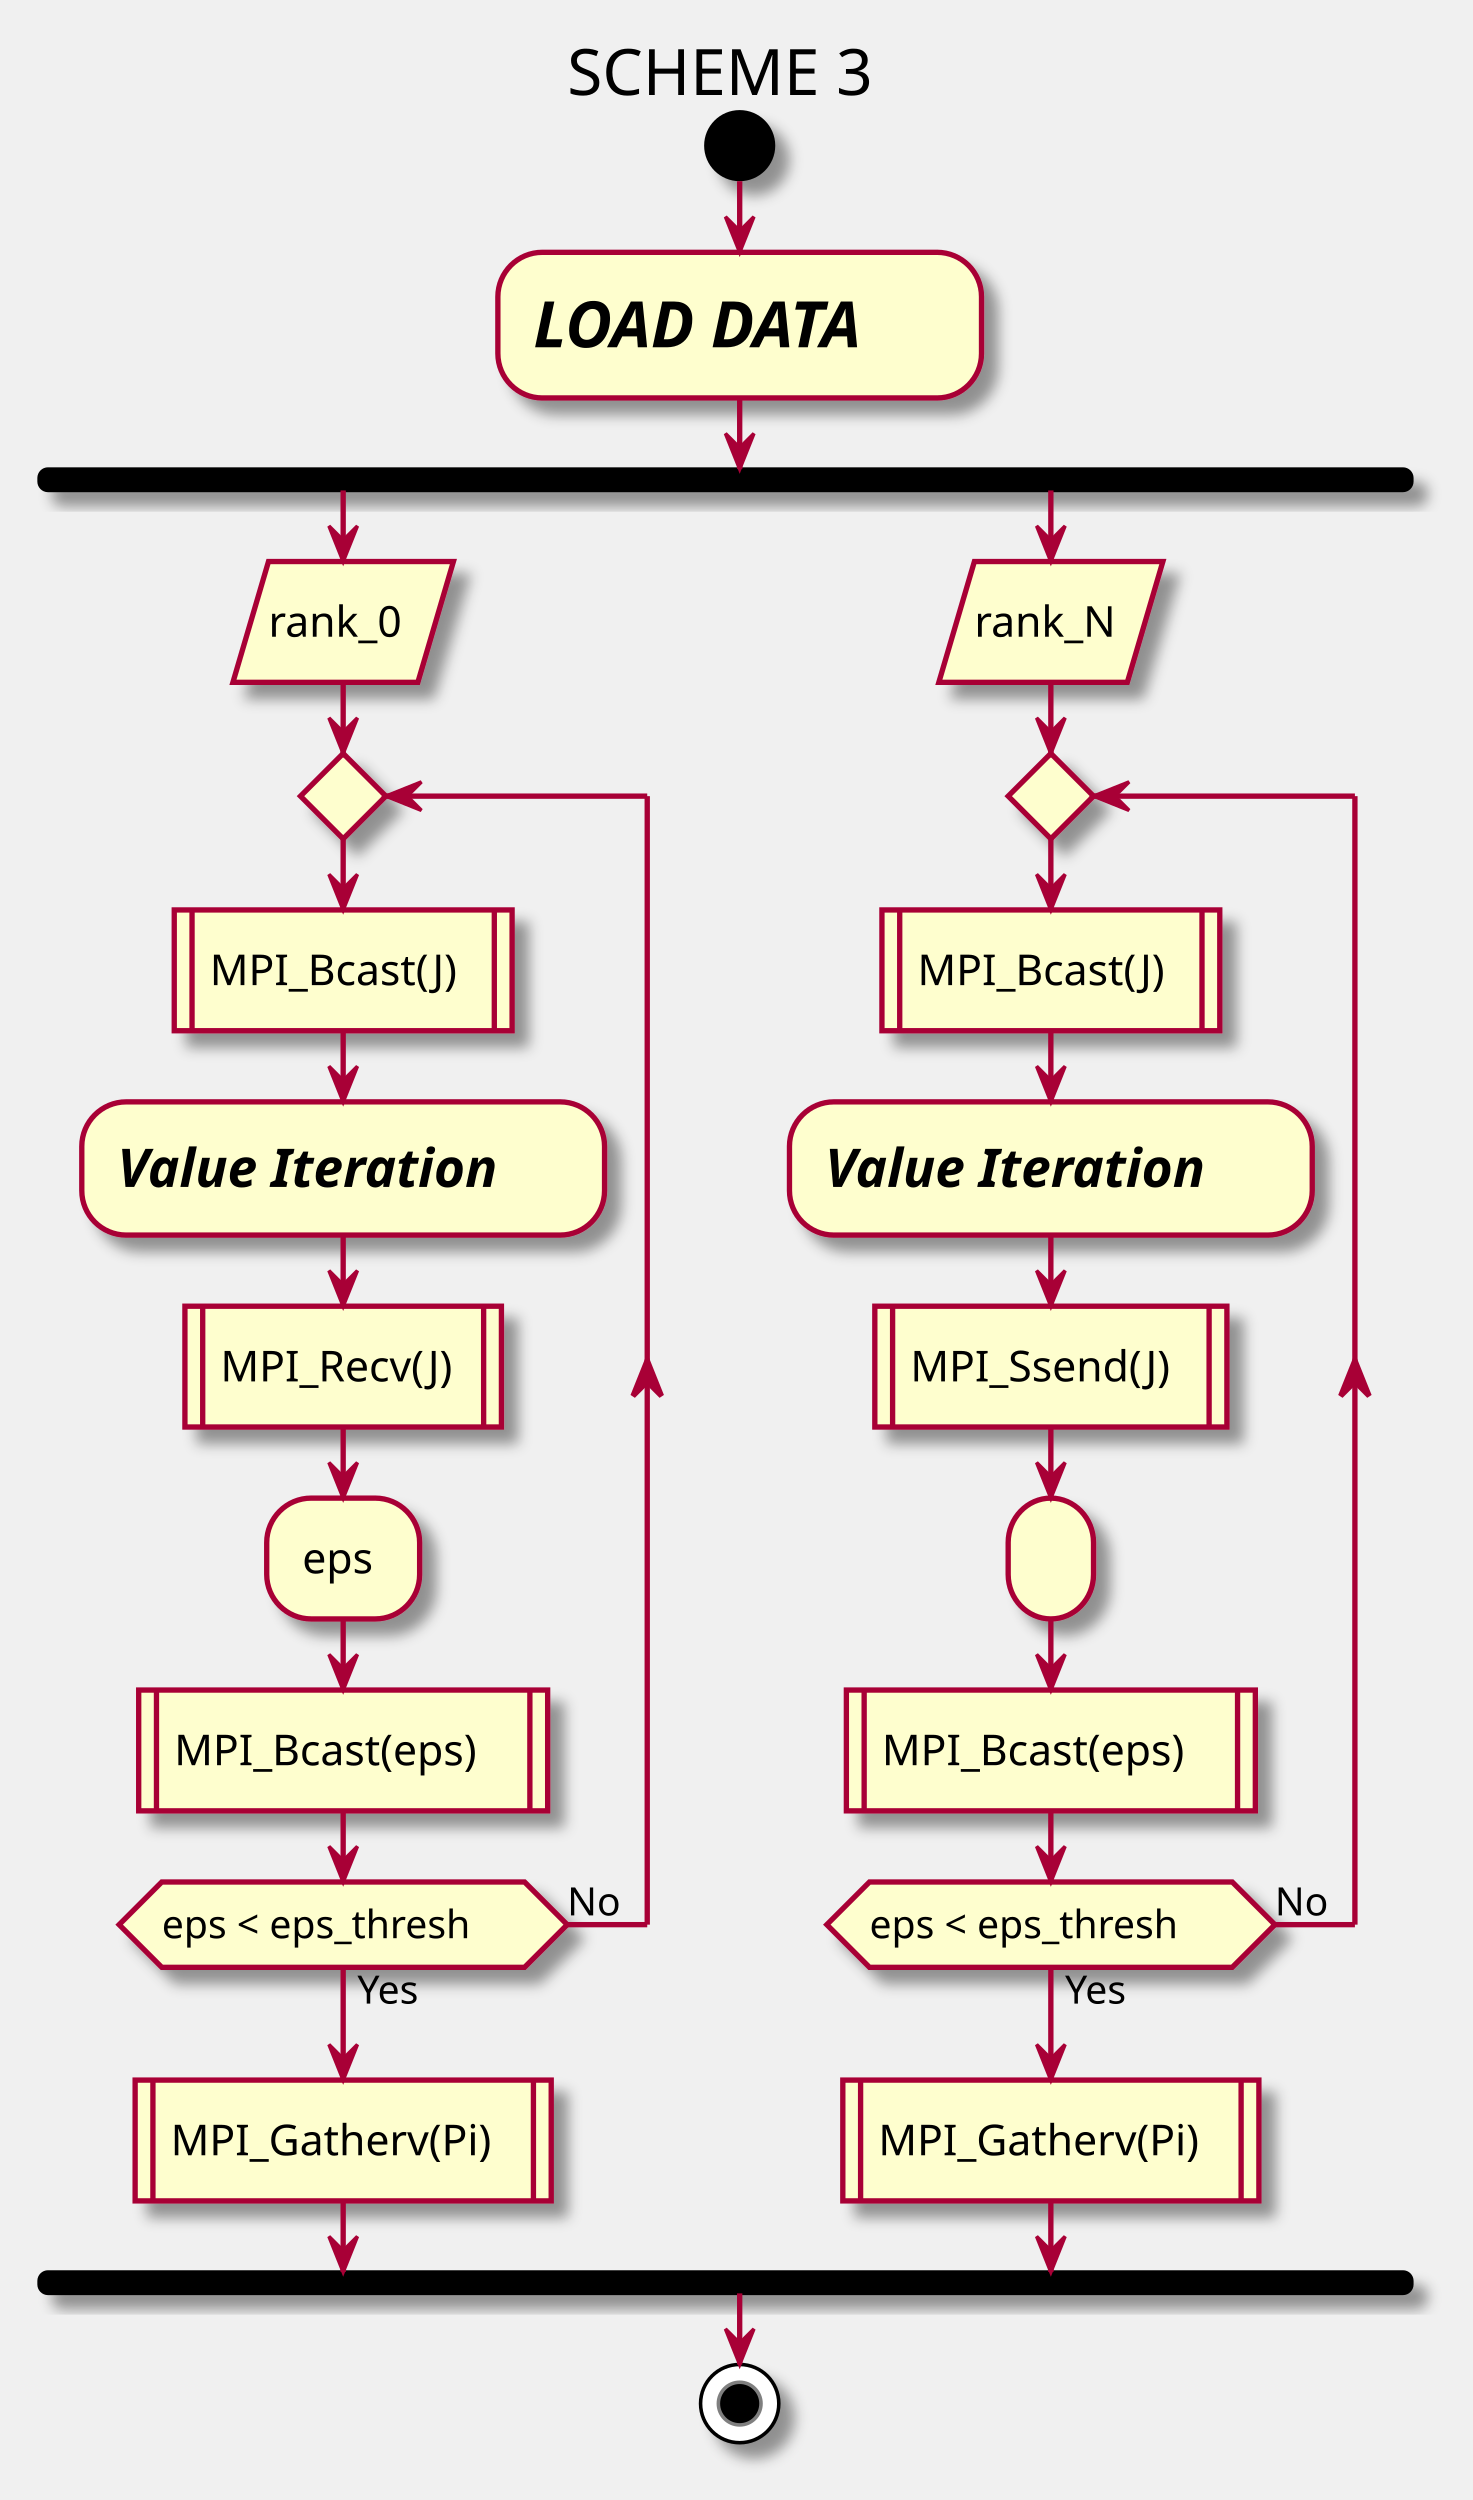
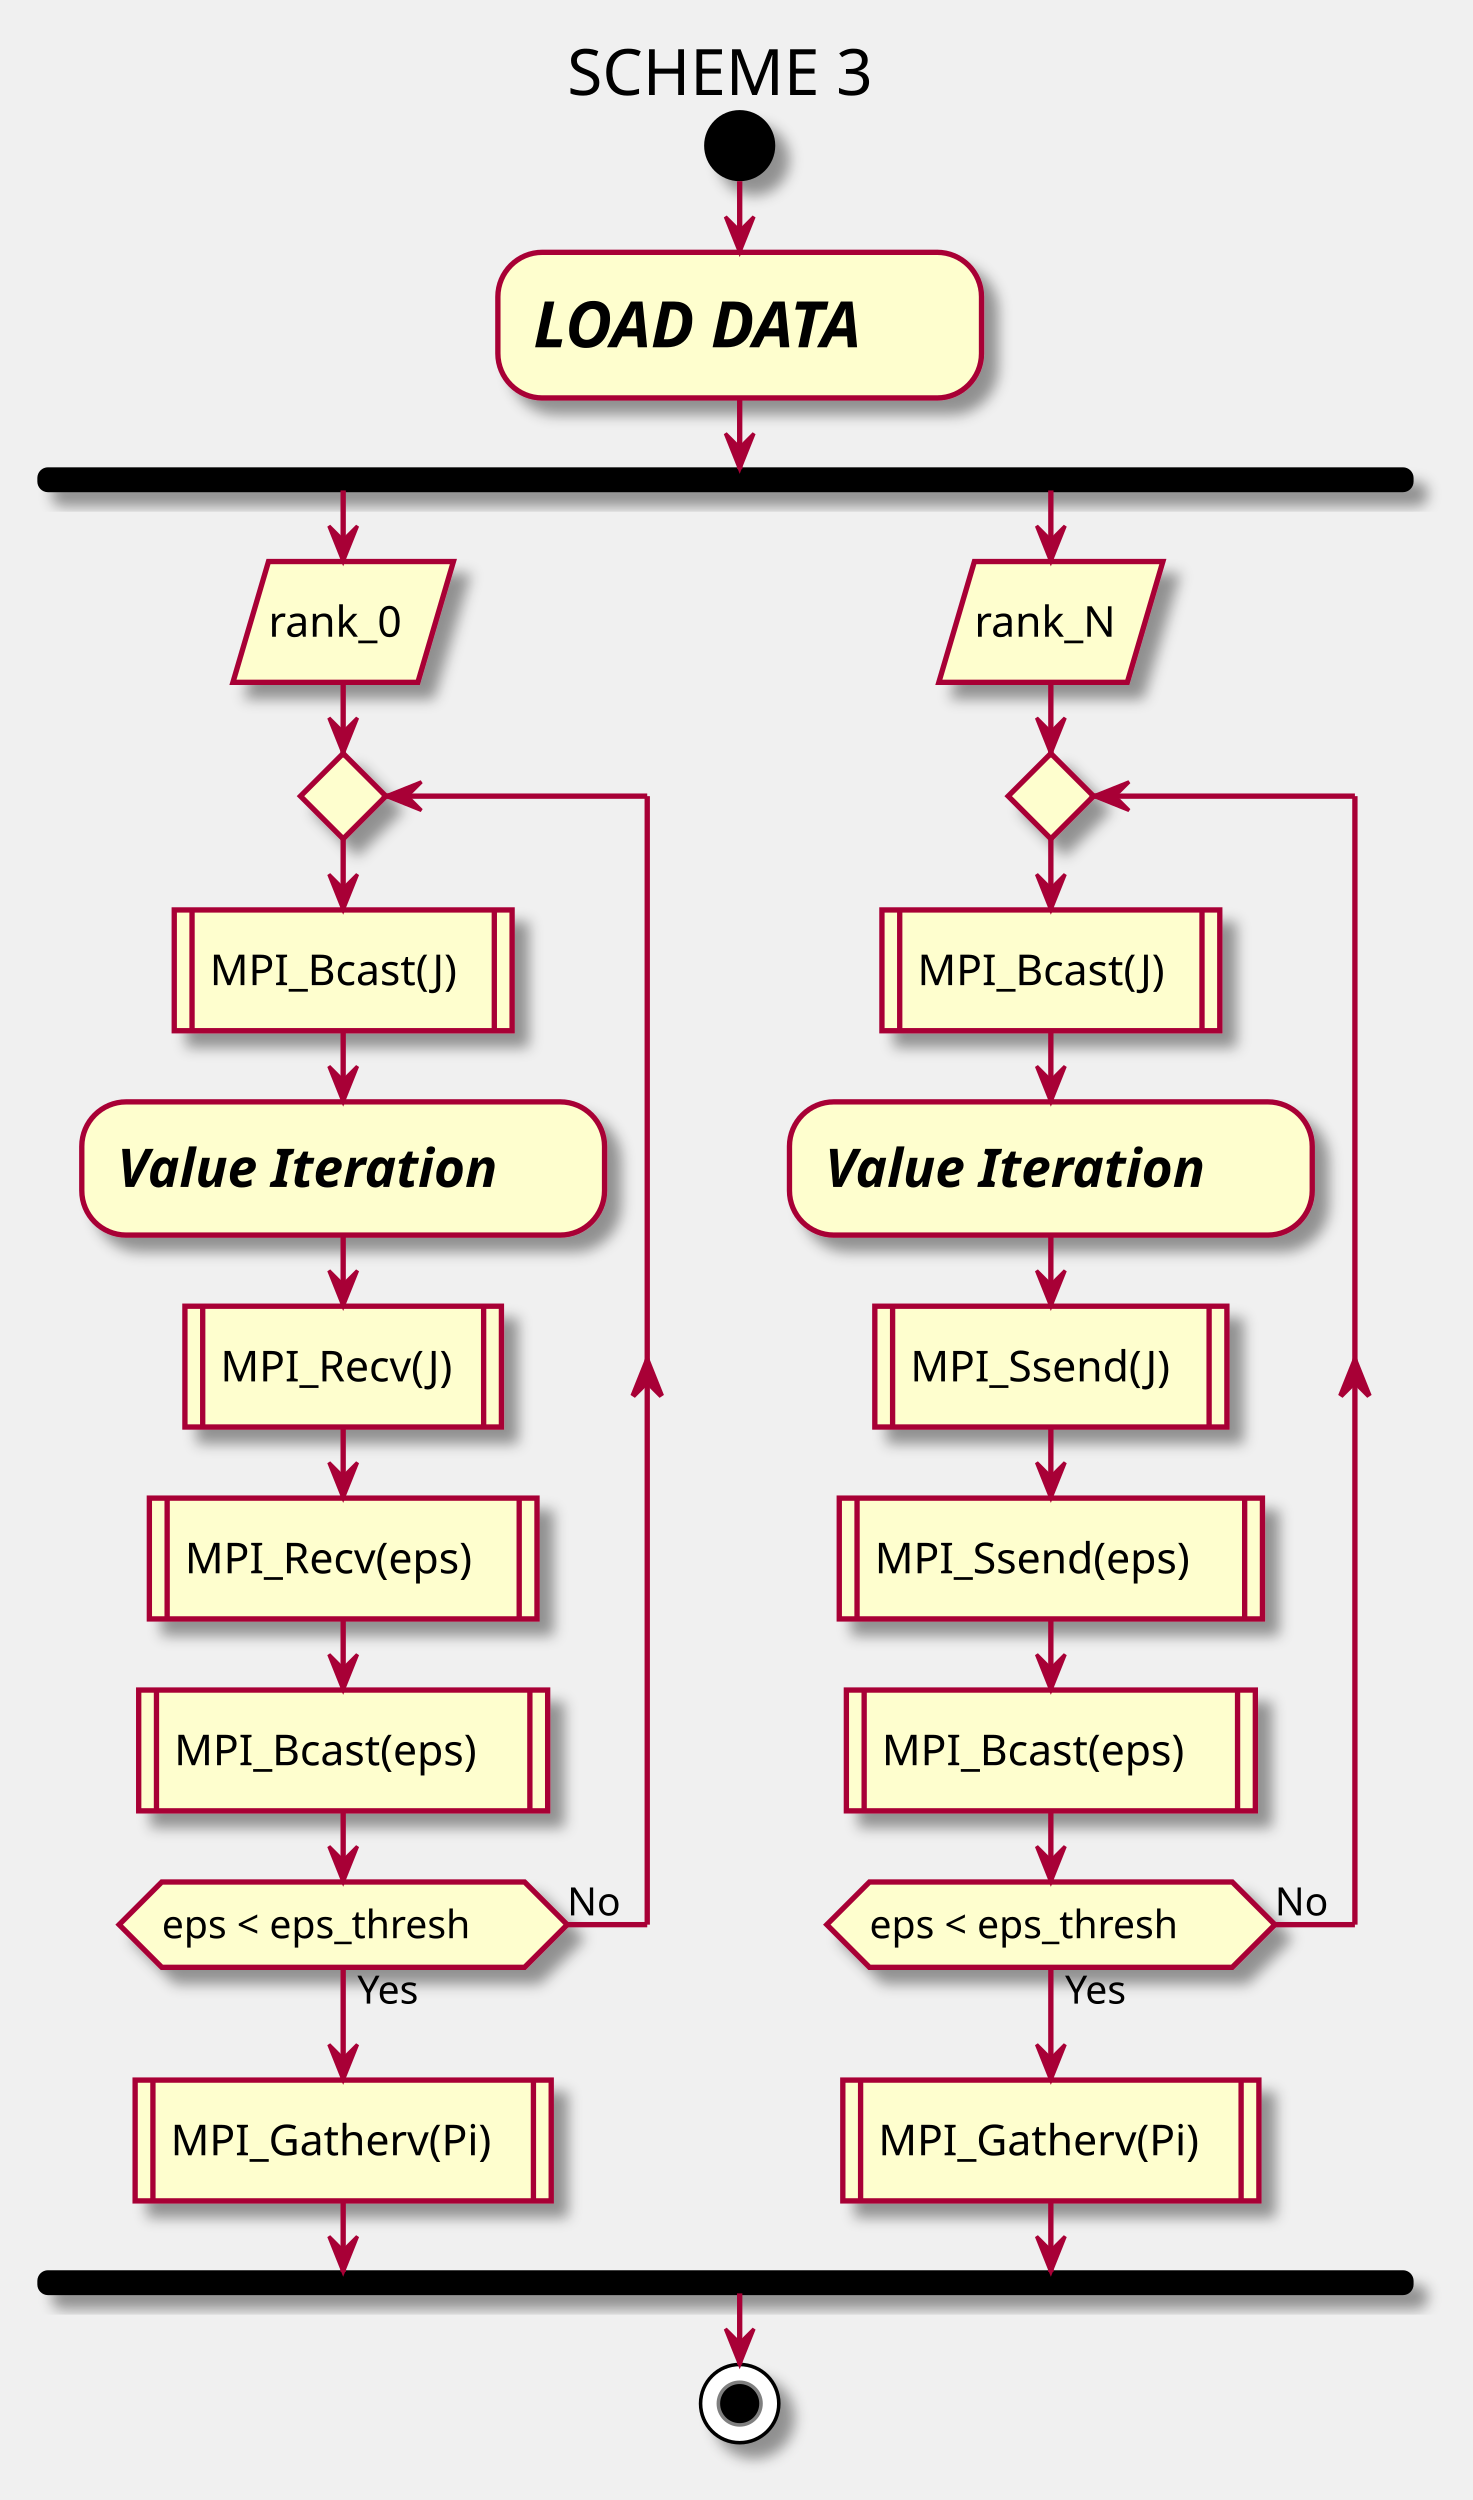
<svg xmlns="http://www.w3.org/2000/svg" contentScriptType="application/ecmascript" contentStyleType="text/css" height="703px" preserveAspectRatio="none" style="width:414px;height:703px;background:#FFFFFF;" version="1.1" viewBox="0 0 414 703" width="414px" zoomAndPan="magnify">
  <defs>
-     <filter height="300%" id="fxyjjuofi50yt" width="300%" x="-1" y="-1">
+     <filter height="300%" id="f1t7ng6rw16rzu" width="300%" x="-1" y="-1">
      <feGaussianBlur result="blurOut" stdDeviation="2.0" />
      <feColorMatrix in="blurOut" result="blurOut2" type="matrix" values="0 0 0 0 0 0 0 0 0 0 0 0 0 0 0 0 0 0 .4 0" />
      <feOffset dx="4.0" dy="4.0" in="blurOut2" result="blurOut3" />
      <feBlend in="SourceGraphic" in2="blurOut3" mode="normal" />
    </filter>
  </defs>
  <g>
    <text fill="#000000" font-family="sans-serif" font-size="18" lengthAdjust="spacing" textLength="93" x="159.5" y="26.708">SCHEME 3</text>
-     <ellipse cx="208" cy="40.953" fill="#000000" filter="url(#fxyjjuofi50yt)" rx="10" ry="10" style="stroke:none;stroke-width:1.0;" />
-     <rect fill="#FEFECE" filter="url(#fxyjjuofi50yt)" height="40.953" rx="12.5" ry="12.5" style="stroke:#A80036;stroke-width:1.5;" width="136" x="140" y="70.953" />
+     <ellipse cx="208" cy="40.953" fill="#000000" filter="url(#f1t7ng6rw16rzu)" rx="10" ry="10" style="stroke:none;stroke-width:1.0;" />
+     <rect fill="#FEFECE" filter="url(#f1t7ng6rw16rzu)" height="40.953" rx="12.5" ry="12.5" style="stroke:#A80036;stroke-width:1.5;" width="136" x="140" y="70.953" />
    <text fill="#000000" font-family="sans-serif" font-size="18" font-style="italic" font-weight="bold" lengthAdjust="spacing" textLength="116" x="150" y="97.661">LOAD DATA</text>
-     <rect fill="#000000" filter="url(#fxyjjuofi50yt)" height="6" rx="2.5" ry="2.5" style="stroke:#000000;stroke-width:1.0;" width="386" x="11" y="131.906" />
-     <polygon fill="#FEFECE" filter="url(#fxyjjuofi50yt)" points="75.5,157.906,127.5,157.906,117.5,191.875,65.5,191.875" style="stroke:#A80036;stroke-width:1.5;" />
+     <rect fill="#000000" filter="url(#f1t7ng6rw16rzu)" height="6" rx="2.5" ry="2.5" style="stroke:#000000;stroke-width:1.0;" width="386" x="11" y="131.906" />
+     <polygon fill="#FEFECE" filter="url(#f1t7ng6rw16rzu)" points="75.5,157.906,127.5,157.906,117.5,191.875,65.5,191.875" style="stroke:#A80036;stroke-width:1.5;" />
    <text fill="#000000" font-family="sans-serif" font-size="12" lengthAdjust="spacing" textLength="42" x="75.5" y="179.045">rank_0</text>
-     <rect fill="#FEFECE" filter="url(#fxyjjuofi50yt)" height="33.969" style="stroke:#A80036;stroke-width:1.5;" width="95" x="49" y="255.875" />
+     <rect fill="#FEFECE" filter="url(#f1t7ng6rw16rzu)" height="33.969" style="stroke:#A80036;stroke-width:1.5;" width="95" x="49" y="255.875" />
    <line style="stroke:#A80036;stroke-width:1.5;" x1="54" x2="54" y1="255.875" y2="289.844" />
    <line style="stroke:#A80036;stroke-width:1.5;" x1="139" x2="139" y1="255.875" y2="289.844" />
    <text fill="#000000" font-family="sans-serif" font-size="12" lengthAdjust="spacing" textLength="75" x="59" y="277.014">MPI_Bcast(J)</text>
-     <rect fill="#FEFECE" filter="url(#fxyjjuofi50yt)" height="37.461" rx="12.5" ry="12.5" style="stroke:#A80036;stroke-width:1.5;" width="147" x="23" y="309.844" />
+     <rect fill="#FEFECE" filter="url(#f1t7ng6rw16rzu)" height="37.461" rx="12.5" ry="12.5" style="stroke:#A80036;stroke-width:1.5;" width="147" x="23" y="309.844" />
    <text fill="#000000" font-family="sans-serif" font-size="15" font-style="italic" font-weight="bold" lengthAdjust="spacing" textLength="127" x="33" y="333.767">Value Iteration</text>
-     <rect fill="#FEFECE" filter="url(#fxyjjuofi50yt)" height="33.969" style="stroke:#A80036;stroke-width:1.5;" width="89" x="52" y="367.305" />
+     <rect fill="#FEFECE" filter="url(#f1t7ng6rw16rzu)" height="33.969" style="stroke:#A80036;stroke-width:1.5;" width="89" x="52" y="367.305" />
    <line style="stroke:#A80036;stroke-width:1.5;" x1="57" x2="57" y1="367.305" y2="401.273" />
    <line style="stroke:#A80036;stroke-width:1.5;" x1="136" x2="136" y1="367.305" y2="401.273" />
    <text fill="#000000" font-family="sans-serif" font-size="12" lengthAdjust="spacing" textLength="69" x="62" y="388.443">MPI_Recv(J)</text>
-     <rect fill="#FEFECE" filter="url(#fxyjjuofi50yt)" height="33.969" rx="12.5" ry="12.5" style="stroke:#A80036;stroke-width:1.5;" width="43" x="75" y="421.273" />
-     <text fill="#000000" font-family="sans-serif" font-size="12" lengthAdjust="spacing" textLength="23" x="85" y="442.412">eps</text>
-     <rect fill="#FEFECE" filter="url(#fxyjjuofi50yt)" height="33.969" style="stroke:#A80036;stroke-width:1.5;" width="115" x="39" y="475.242" />
+     <rect fill="#FEFECE" filter="url(#f1t7ng6rw16rzu)" height="33.969" style="stroke:#A80036;stroke-width:1.5;" width="109" x="42" y="421.273" />
+     <line style="stroke:#A80036;stroke-width:1.5;" x1="47" x2="47" y1="421.273" y2="455.242" />
+     <line style="stroke:#A80036;stroke-width:1.5;" x1="146" x2="146" y1="421.273" y2="455.242" />
+     <text fill="#000000" font-family="sans-serif" font-size="12" lengthAdjust="spacing" textLength="89" x="52" y="442.412">MPI_Recv(eps)</text>
+     <rect fill="#FEFECE" filter="url(#f1t7ng6rw16rzu)" height="33.969" style="stroke:#A80036;stroke-width:1.5;" width="115" x="39" y="475.242" />
    <line style="stroke:#A80036;stroke-width:1.5;" x1="44" x2="44" y1="475.242" y2="509.211" />
    <line style="stroke:#A80036;stroke-width:1.5;" x1="149" x2="149" y1="475.242" y2="509.211" />
    <text fill="#000000" font-family="sans-serif" font-size="12" lengthAdjust="spacing" textLength="95" x="49" y="496.381">MPI_Bcast(eps)</text>
-     <polygon fill="#FEFECE" filter="url(#fxyjjuofi50yt)" points="96.5,211.875,108.5,223.875,96.5,235.875,84.5,223.875,96.5,211.875" style="stroke:#A80036;stroke-width:1.5;" />
-     <polygon fill="#FEFECE" filter="url(#fxyjjuofi50yt)" points="45.5,529.211,147.5,529.211,159.5,541.211,147.5,553.211,45.5,553.211,33.5,541.211,45.5,529.211" style="stroke:#A80036;stroke-width:1.5;" />
+     <polygon fill="#FEFECE" filter="url(#f1t7ng6rw16rzu)" points="96.5,211.875,108.5,223.875,96.5,235.875,84.5,223.875,96.5,211.875" style="stroke:#A80036;stroke-width:1.5;" />
+     <polygon fill="#FEFECE" filter="url(#f1t7ng6rw16rzu)" points="45.5,529.211,147.5,529.211,159.5,541.211,147.5,553.211,45.5,553.211,33.5,541.211,45.5,529.211" style="stroke:#A80036;stroke-width:1.5;" />
    <text fill="#000000" font-family="sans-serif" font-size="11" lengthAdjust="spacing" textLength="21" x="100.5" y="563.421">Yes</text>
    <text fill="#000000" font-family="sans-serif" font-size="11" lengthAdjust="spacing" textLength="102" x="45.5" y="545.019">eps &lt; eps_thresh</text>
    <text fill="#000000" font-family="sans-serif" font-size="11" lengthAdjust="spacing" textLength="15" x="159.5" y="538.617">No</text>
-     <rect fill="#FEFECE" filter="url(#fxyjjuofi50yt)" height="33.969" style="stroke:#A80036;stroke-width:1.5;" width="117" x="38" y="584.921" />
+     <rect fill="#FEFECE" filter="url(#f1t7ng6rw16rzu)" height="33.969" style="stroke:#A80036;stroke-width:1.5;" width="117" x="38" y="584.921" />
    <line style="stroke:#A80036;stroke-width:1.5;" x1="43" x2="43" y1="584.921" y2="618.89" />
    <line style="stroke:#A80036;stroke-width:1.5;" x1="150" x2="150" y1="584.921" y2="618.89" />
    <text fill="#000000" font-family="sans-serif" font-size="12" lengthAdjust="spacing" textLength="97" x="48" y="606.06">MPI_Gatherv(Pi)</text>
-     <polygon fill="#FEFECE" filter="url(#fxyjjuofi50yt)" points="274,157.906,327,157.906,317,191.875,264,191.875" style="stroke:#A80036;stroke-width:1.5;" />
+     <polygon fill="#FEFECE" filter="url(#f1t7ng6rw16rzu)" points="274,157.906,327,157.906,317,191.875,264,191.875" style="stroke:#A80036;stroke-width:1.5;" />
    <text fill="#000000" font-family="sans-serif" font-size="12" lengthAdjust="spacing" textLength="43" x="274" y="179.045">rank_N</text>
-     <rect fill="#FEFECE" filter="url(#fxyjjuofi50yt)" height="33.969" style="stroke:#A80036;stroke-width:1.5;" width="95" x="248" y="255.875" />
+     <rect fill="#FEFECE" filter="url(#f1t7ng6rw16rzu)" height="33.969" style="stroke:#A80036;stroke-width:1.5;" width="95" x="248" y="255.875" />
    <line style="stroke:#A80036;stroke-width:1.5;" x1="253" x2="253" y1="255.875" y2="289.844" />
    <line style="stroke:#A80036;stroke-width:1.5;" x1="338" x2="338" y1="255.875" y2="289.844" />
    <text fill="#000000" font-family="sans-serif" font-size="12" lengthAdjust="spacing" textLength="75" x="258" y="277.014">MPI_Bcast(J)</text>
-     <rect fill="#FEFECE" filter="url(#fxyjjuofi50yt)" height="37.461" rx="12.5" ry="12.5" style="stroke:#A80036;stroke-width:1.5;" width="147" x="222" y="309.844" />
+     <rect fill="#FEFECE" filter="url(#f1t7ng6rw16rzu)" height="37.461" rx="12.5" ry="12.5" style="stroke:#A80036;stroke-width:1.5;" width="147" x="222" y="309.844" />
    <text fill="#000000" font-family="sans-serif" font-size="15" font-style="italic" font-weight="bold" lengthAdjust="spacing" textLength="127" x="232" y="333.767">Value Iteration</text>
-     <rect fill="#FEFECE" filter="url(#fxyjjuofi50yt)" height="33.969" style="stroke:#A80036;stroke-width:1.5;" width="99" x="246" y="367.305" />
+     <rect fill="#FEFECE" filter="url(#f1t7ng6rw16rzu)" height="33.969" style="stroke:#A80036;stroke-width:1.5;" width="99" x="246" y="367.305" />
    <line style="stroke:#A80036;stroke-width:1.5;" x1="251" x2="251" y1="367.305" y2="401.273" />
    <line style="stroke:#A80036;stroke-width:1.5;" x1="340" x2="340" y1="367.305" y2="401.273" />
    <text fill="#000000" font-family="sans-serif" font-size="12" lengthAdjust="spacing" textLength="79" x="256" y="388.443">MPI_Ssend(J)</text>
-     <rect fill="#FEFECE" filter="url(#fxyjjuofi50yt)" height="33.969" rx="12.5" ry="12.5" style="stroke:#A80036;stroke-width:1.5;" width="24" x="283.5" y="421.273" />
-     <text fill="#000000" font-family="sans-serif" font-size="12" lengthAdjust="spacing" textLength="0" x="297.5" y="442.412" />
-     <rect fill="#FEFECE" filter="url(#fxyjjuofi50yt)" height="33.969" style="stroke:#A80036;stroke-width:1.5;" width="115" x="238" y="475.242" />
+     <rect fill="#FEFECE" filter="url(#f1t7ng6rw16rzu)" height="33.969" style="stroke:#A80036;stroke-width:1.5;" width="119" x="236" y="421.273" />
+     <line style="stroke:#A80036;stroke-width:1.5;" x1="241" x2="241" y1="421.273" y2="455.242" />
+     <line style="stroke:#A80036;stroke-width:1.5;" x1="350" x2="350" y1="421.273" y2="455.242" />
+     <text fill="#000000" font-family="sans-serif" font-size="12" lengthAdjust="spacing" textLength="99" x="246" y="442.412">MPI_Ssend(eps)</text>
+     <rect fill="#FEFECE" filter="url(#f1t7ng6rw16rzu)" height="33.969" style="stroke:#A80036;stroke-width:1.5;" width="115" x="238" y="475.242" />
    <line style="stroke:#A80036;stroke-width:1.5;" x1="243" x2="243" y1="475.242" y2="509.211" />
    <line style="stroke:#A80036;stroke-width:1.5;" x1="348" x2="348" y1="475.242" y2="509.211" />
    <text fill="#000000" font-family="sans-serif" font-size="12" lengthAdjust="spacing" textLength="95" x="248" y="496.381">MPI_Bcast(eps)</text>
-     <polygon fill="#FEFECE" filter="url(#fxyjjuofi50yt)" points="295.5,211.875,307.5,223.875,295.5,235.875,283.5,223.875,295.5,211.875" style="stroke:#A80036;stroke-width:1.5;" />
-     <polygon fill="#FEFECE" filter="url(#fxyjjuofi50yt)" points="244.5,529.211,346.5,529.211,358.5,541.211,346.5,553.211,244.5,553.211,232.5,541.211,244.5,529.211" style="stroke:#A80036;stroke-width:1.5;" />
+     <polygon fill="#FEFECE" filter="url(#f1t7ng6rw16rzu)" points="295.5,211.875,307.5,223.875,295.5,235.875,283.5,223.875,295.5,211.875" style="stroke:#A80036;stroke-width:1.5;" />
+     <polygon fill="#FEFECE" filter="url(#f1t7ng6rw16rzu)" points="244.5,529.211,346.5,529.211,358.5,541.211,346.5,553.211,244.5,553.211,232.5,541.211,244.5,529.211" style="stroke:#A80036;stroke-width:1.5;" />
    <text fill="#000000" font-family="sans-serif" font-size="11" lengthAdjust="spacing" textLength="21" x="299.5" y="563.421">Yes</text>
    <text fill="#000000" font-family="sans-serif" font-size="11" lengthAdjust="spacing" textLength="102" x="244.5" y="545.019">eps &lt; eps_thresh</text>
    <text fill="#000000" font-family="sans-serif" font-size="11" lengthAdjust="spacing" textLength="15" x="358.5" y="538.617">No</text>
-     <rect fill="#FEFECE" filter="url(#fxyjjuofi50yt)" height="33.969" style="stroke:#A80036;stroke-width:1.5;" width="117" x="237" y="584.921" />
+     <rect fill="#FEFECE" filter="url(#f1t7ng6rw16rzu)" height="33.969" style="stroke:#A80036;stroke-width:1.5;" width="117" x="237" y="584.921" />
    <line style="stroke:#A80036;stroke-width:1.5;" x1="242" x2="242" y1="584.921" y2="618.89" />
    <line style="stroke:#A80036;stroke-width:1.5;" x1="349" x2="349" y1="584.921" y2="618.89" />
    <text fill="#000000" font-family="sans-serif" font-size="12" lengthAdjust="spacing" textLength="97" x="247" y="606.06">MPI_Gatherv(Pi)</text>
-     <rect fill="#000000" filter="url(#fxyjjuofi50yt)" height="6" rx="2.5" ry="2.5" style="stroke:#000000;stroke-width:1.0;" width="386" x="11" y="638.89" />
-     <ellipse cx="208" cy="675.89" fill="#FFFFFF" filter="url(#fxyjjuofi50yt)" rx="11" ry="11" style="stroke:#000000;stroke-width:1.0;" />
+     <rect fill="#000000" filter="url(#f1t7ng6rw16rzu)" height="6" rx="2.5" ry="2.5" style="stroke:#000000;stroke-width:1.0;" width="386" x="11" y="638.89" />
+     <ellipse cx="208" cy="675.89" fill="#FFFFFF" filter="url(#f1t7ng6rw16rzu)" rx="11" ry="11" style="stroke:#000000;stroke-width:1.0;" />
    <ellipse cx="208" cy="675.89" fill="#000000" rx="6" ry="6" style="stroke:#7F7F7F;stroke-width:1.0;" />
    <line style="stroke:#A80036;stroke-width:1.5;" x1="208" x2="208" y1="50.953" y2="70.953" />
    <polygon fill="#A80036" points="204,60.953,208,70.953,212,60.953,208,64.953" style="stroke:#A80036;stroke-width:1.0;" />
    <line style="stroke:#A80036;stroke-width:1.5;" x1="96.5" x2="96.5" y1="289.844" y2="309.844" />
    <polygon fill="#A80036" points="92.5,299.844,96.5,309.844,100.5,299.844,96.5,303.844" style="stroke:#A80036;stroke-width:1.0;" />
    <line style="stroke:#A80036;stroke-width:1.5;" x1="96.5" x2="96.5" y1="347.305" y2="367.305" />
    <polygon fill="#A80036" points="92.5,357.305,96.5,367.305,100.5,357.305,96.5,361.305" style="stroke:#A80036;stroke-width:1.0;" />
    <line style="stroke:#A80036;stroke-width:1.5;" x1="96.5" x2="96.5" y1="401.273" y2="421.273" />
    <polygon fill="#A80036" points="92.5,411.273,96.5,421.273,100.5,411.273,96.5,415.273" style="stroke:#A80036;stroke-width:1.0;" />
    <line style="stroke:#A80036;stroke-width:1.5;" x1="96.5" x2="96.5" y1="455.242" y2="475.242" />
    <polygon fill="#A80036" points="92.5,465.242,96.5,475.242,100.5,465.242,96.5,469.242" style="stroke:#A80036;stroke-width:1.0;" />
    <line style="stroke:#A80036;stroke-width:1.5;" x1="96.5" x2="96.5" y1="235.875" y2="255.875" />
    <polygon fill="#A80036" points="92.5,245.875,96.5,255.875,100.5,245.875,96.5,249.875" style="stroke:#A80036;stroke-width:1.0;" />
    <line style="stroke:#A80036;stroke-width:1.5;" x1="159.5" x2="182" y1="541.211" y2="541.211" />
    <polygon fill="#A80036" points="178,392.543,182,382.543,186,392.543,182,388.543" style="stroke:#A80036;stroke-width:1.5;" />
    <line style="stroke:#A80036;stroke-width:1.5;" x1="182" x2="182" y1="223.875" y2="541.211" />
    <line style="stroke:#A80036;stroke-width:1.5;" x1="182" x2="108.5" y1="223.875" y2="223.875" />
    <polygon fill="#A80036" points="118.5,219.875,108.5,223.875,118.5,227.875,114.5,223.875" style="stroke:#A80036;stroke-width:1.0;" />
    <line style="stroke:#A80036;stroke-width:1.5;" x1="96.5" x2="96.5" y1="509.211" y2="529.211" />
    <polygon fill="#A80036" points="92.5,519.211,96.5,529.211,100.5,519.211,96.5,523.211" style="stroke:#A80036;stroke-width:1.0;" />
    <line style="stroke:#A80036;stroke-width:1.5;" x1="96.5" x2="96.5" y1="191.875" y2="211.875" />
    <polygon fill="#A80036" points="92.5,201.875,96.5,211.875,100.5,201.875,96.5,205.875" style="stroke:#A80036;stroke-width:1.0;" />
    <line style="stroke:#A80036;stroke-width:1.5;" x1="96.5" x2="96.5" y1="553.211" y2="584.921" />
    <polygon fill="#A80036" points="92.5,574.921,96.5,584.921,100.5,574.921,96.5,578.921" style="stroke:#A80036;stroke-width:1.0;" />
    <line style="stroke:#A80036;stroke-width:1.5;" x1="295.5" x2="295.5" y1="289.844" y2="309.844" />
    <polygon fill="#A80036" points="291.5,299.844,295.5,309.844,299.5,299.844,295.5,303.844" style="stroke:#A80036;stroke-width:1.0;" />
    <line style="stroke:#A80036;stroke-width:1.5;" x1="295.5" x2="295.5" y1="347.305" y2="367.305" />
    <polygon fill="#A80036" points="291.5,357.305,295.5,367.305,299.5,357.305,295.5,361.305" style="stroke:#A80036;stroke-width:1.0;" />
    <line style="stroke:#A80036;stroke-width:1.5;" x1="295.5" x2="295.5" y1="401.273" y2="421.273" />
    <polygon fill="#A80036" points="291.5,411.273,295.5,421.273,299.5,411.273,295.5,415.273" style="stroke:#A80036;stroke-width:1.0;" />
    <line style="stroke:#A80036;stroke-width:1.5;" x1="295.5" x2="295.5" y1="455.242" y2="475.242" />
    <polygon fill="#A80036" points="291.5,465.242,295.5,475.242,299.5,465.242,295.5,469.242" style="stroke:#A80036;stroke-width:1.0;" />
    <line style="stroke:#A80036;stroke-width:1.5;" x1="295.5" x2="295.5" y1="235.875" y2="255.875" />
    <polygon fill="#A80036" points="291.5,245.875,295.5,255.875,299.5,245.875,295.5,249.875" style="stroke:#A80036;stroke-width:1.0;" />
    <line style="stroke:#A80036;stroke-width:1.5;" x1="358.5" x2="381" y1="541.211" y2="541.211" />
    <polygon fill="#A80036" points="377,392.543,381,382.543,385,392.543,381,388.543" style="stroke:#A80036;stroke-width:1.5;" />
    <line style="stroke:#A80036;stroke-width:1.5;" x1="381" x2="381" y1="223.875" y2="541.211" />
    <line style="stroke:#A80036;stroke-width:1.5;" x1="381" x2="307.5" y1="223.875" y2="223.875" />
    <polygon fill="#A80036" points="317.5,219.875,307.5,223.875,317.5,227.875,313.5,223.875" style="stroke:#A80036;stroke-width:1.0;" />
    <line style="stroke:#A80036;stroke-width:1.5;" x1="295.5" x2="295.5" y1="509.211" y2="529.211" />
    <polygon fill="#A80036" points="291.5,519.211,295.5,529.211,299.5,519.211,295.5,523.211" style="stroke:#A80036;stroke-width:1.0;" />
    <line style="stroke:#A80036;stroke-width:1.5;" x1="295.5" x2="295.5" y1="191.875" y2="211.875" />
    <polygon fill="#A80036" points="291.5,201.875,295.5,211.875,299.5,201.875,295.5,205.875" style="stroke:#A80036;stroke-width:1.0;" />
    <line style="stroke:#A80036;stroke-width:1.5;" x1="295.5" x2="295.5" y1="553.211" y2="584.921" />
    <polygon fill="#A80036" points="291.5,574.921,295.5,584.921,299.5,574.921,295.5,578.921" style="stroke:#A80036;stroke-width:1.0;" />
    <line style="stroke:#A80036;stroke-width:1.5;" x1="96.5" x2="96.5" y1="137.906" y2="157.906" />
    <polygon fill="#A80036" points="92.5,147.906,96.5,157.906,100.5,147.906,96.5,151.906" style="stroke:#A80036;stroke-width:1.0;" />
    <line style="stroke:#A80036;stroke-width:1.5;" x1="295.5" x2="295.5" y1="137.906" y2="157.906" />
    <polygon fill="#A80036" points="291.5,147.906,295.5,157.906,299.5,147.906,295.5,151.906" style="stroke:#A80036;stroke-width:1.0;" />
    <line style="stroke:#A80036;stroke-width:1.5;" x1="96.5" x2="96.5" y1="618.89" y2="638.89" />
    <polygon fill="#A80036" points="92.5,628.89,96.5,638.89,100.5,628.89,96.5,632.89" style="stroke:#A80036;stroke-width:1.0;" />
    <line style="stroke:#A80036;stroke-width:1.5;" x1="295.5" x2="295.5" y1="618.89" y2="638.89" />
    <polygon fill="#A80036" points="291.5,628.89,295.5,638.89,299.5,628.89,295.5,632.89" style="stroke:#A80036;stroke-width:1.0;" />
    <line style="stroke:#A80036;stroke-width:1.5;" x1="208" x2="208" y1="111.906" y2="131.906" />
    <polygon fill="#A80036" points="204,121.906,208,131.906,212,121.906,208,125.906" style="stroke:#A80036;stroke-width:1.0;" />
    <line style="stroke:#A80036;stroke-width:1.5;" x1="208" x2="208" y1="644.89" y2="664.89" />
    <polygon fill="#A80036" points="204,654.89,208,664.89,212,654.89,208,658.89" style="stroke:#A80036;stroke-width:1.0;" />
  </g>
</svg>
